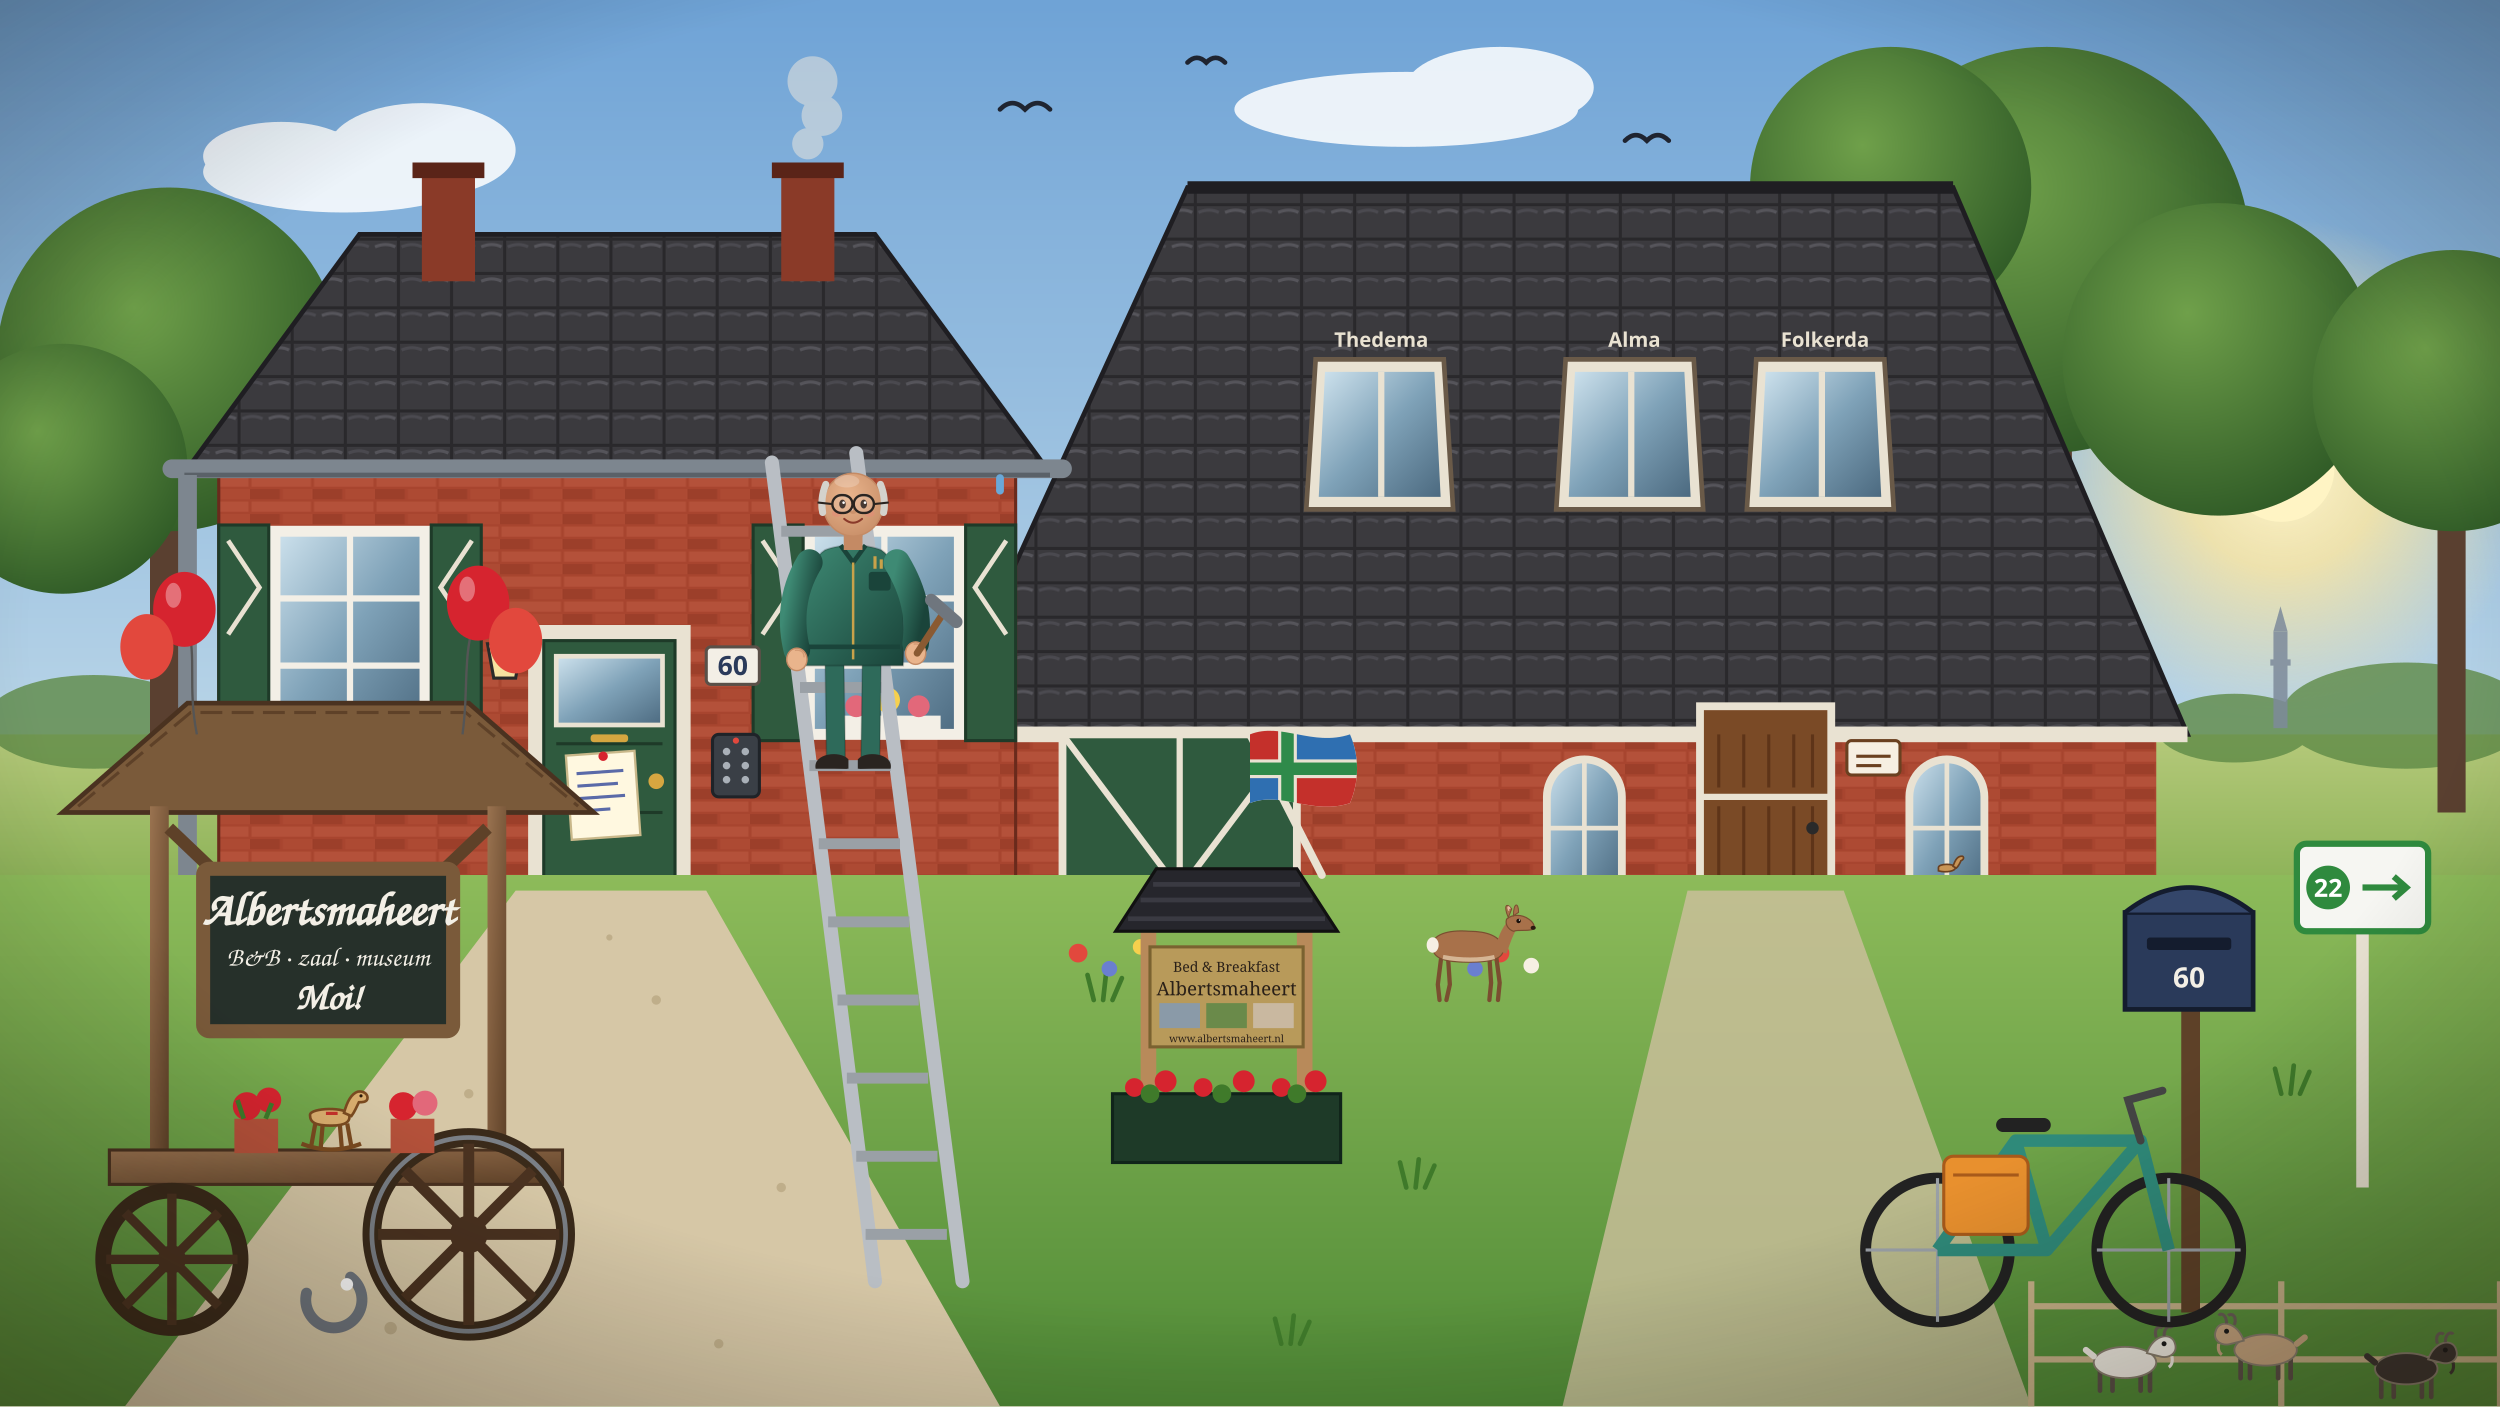
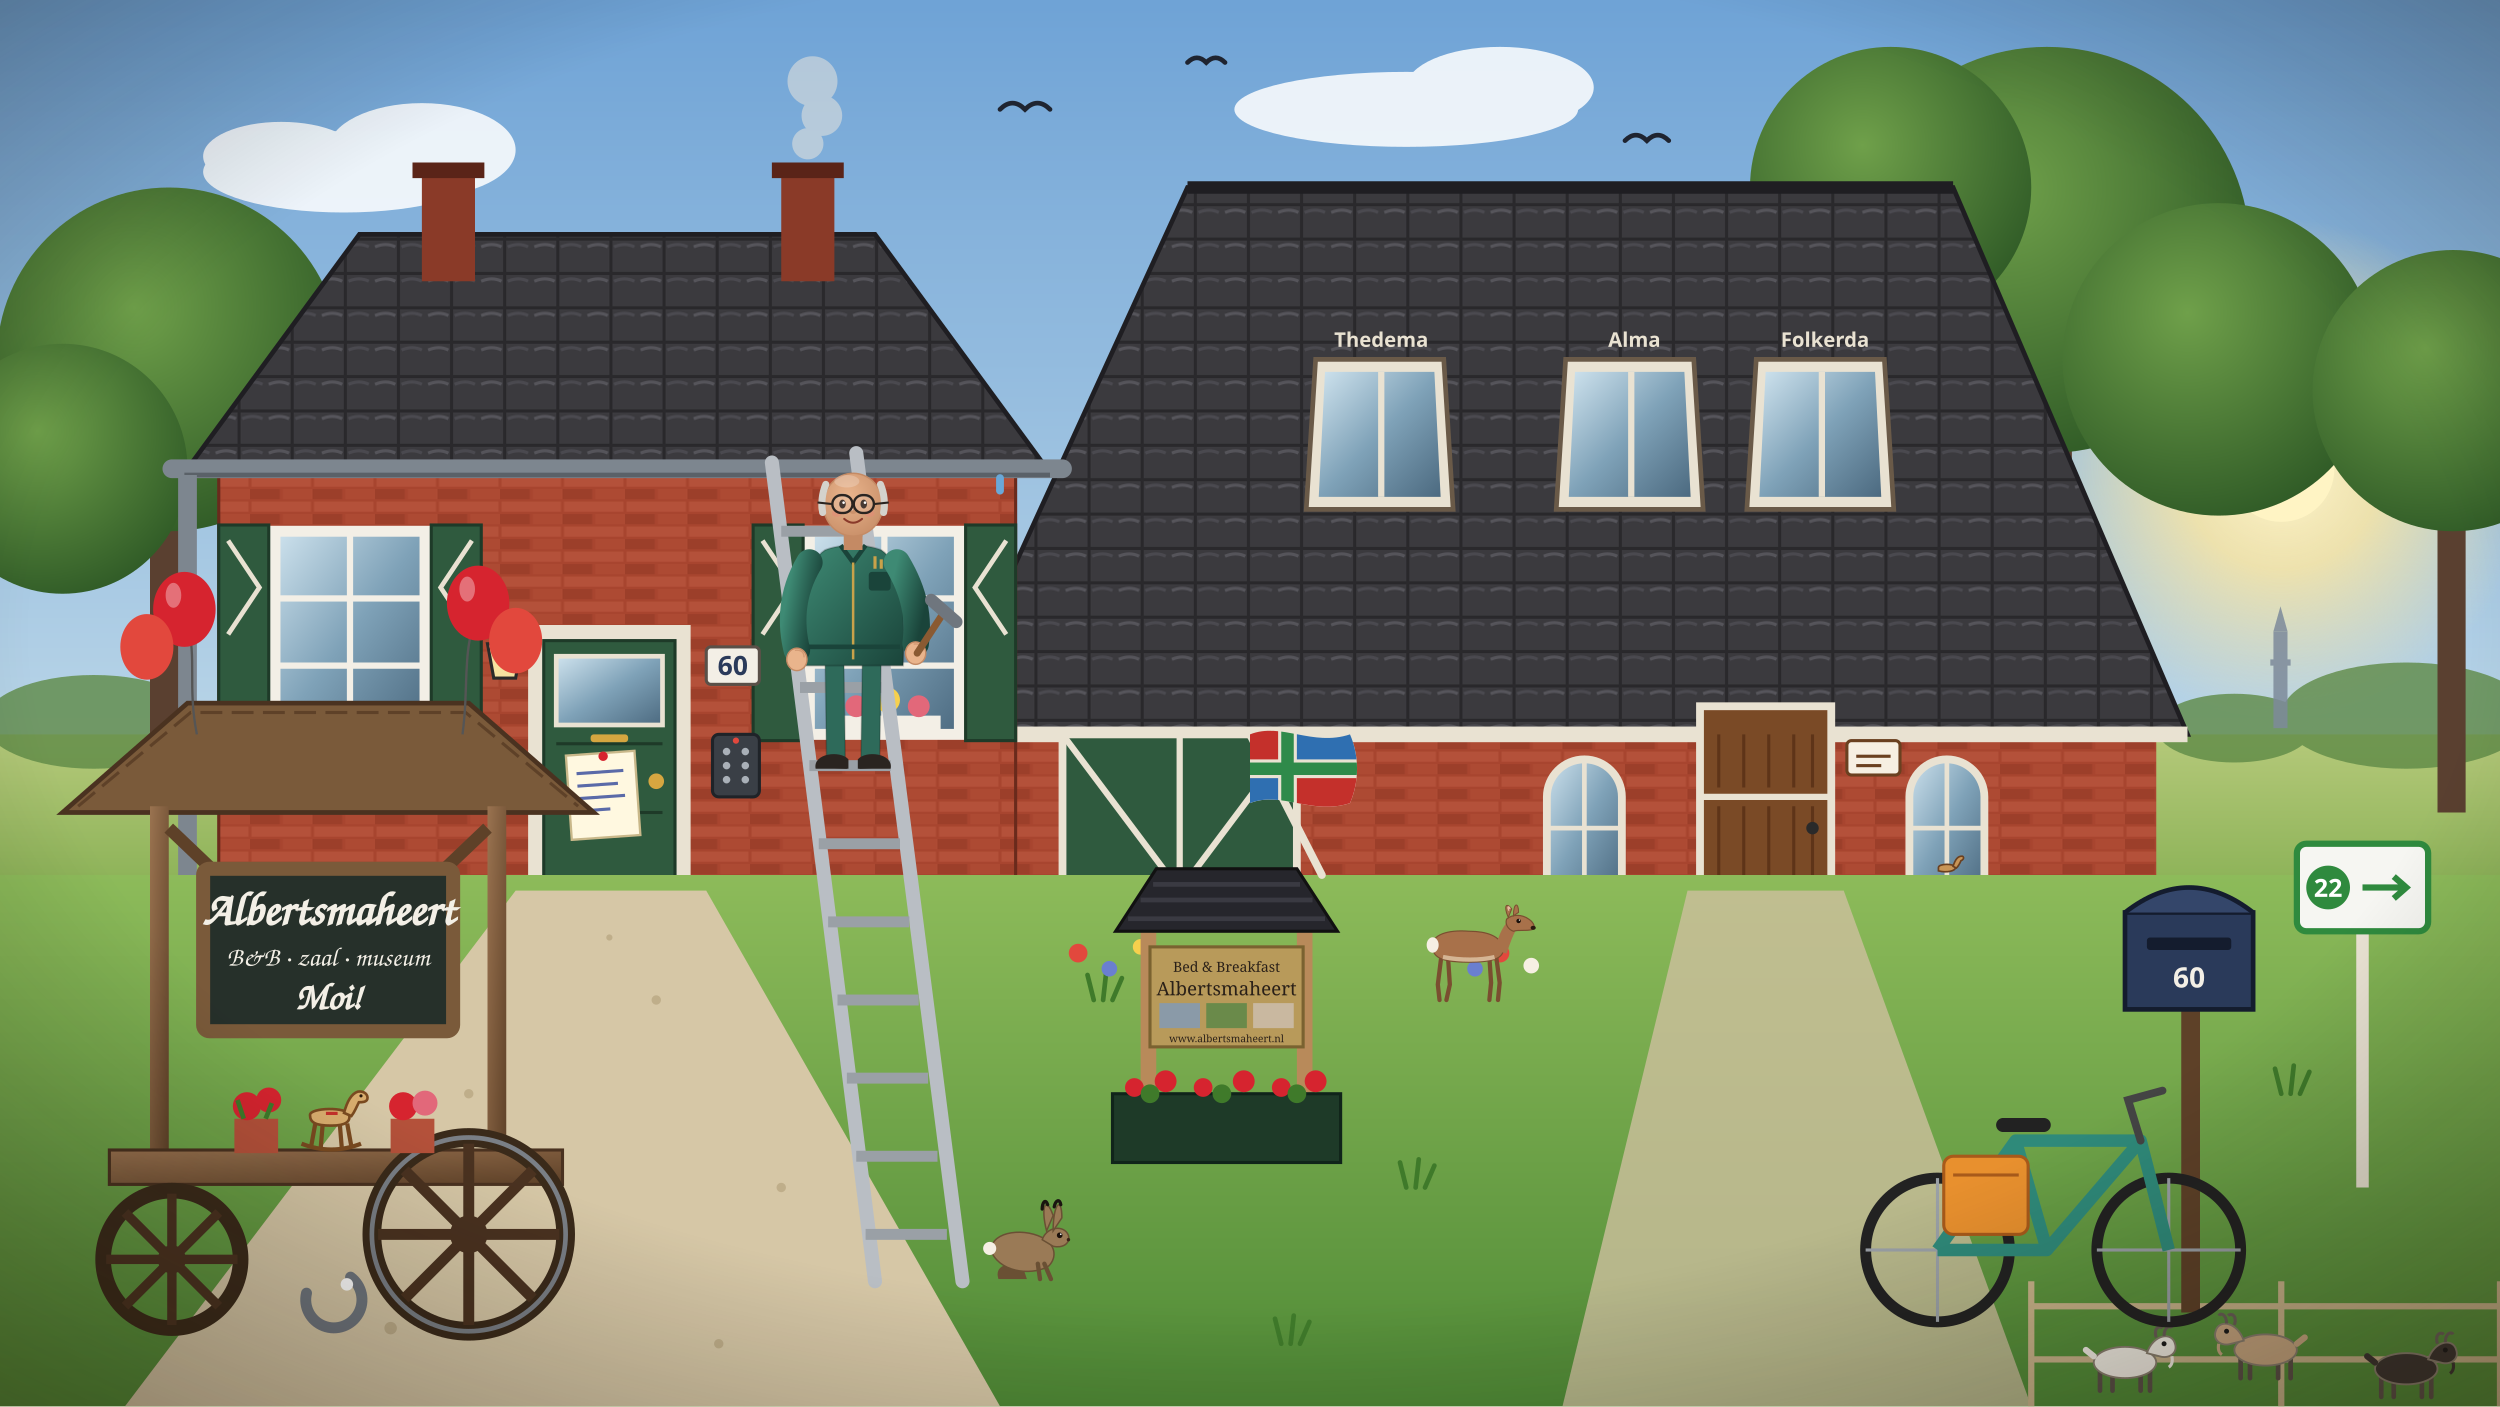
<svg xmlns="http://www.w3.org/2000/svg" class="scene" id="sc-erf" viewBox="0 0 1600 900" preserveAspectRatio="xMidYMid slice" aria-label="Het erf van de Albertsmaheert aan de Wolddijk">
  <defs>
    <linearGradient id="efSky" x1="0" y1="0" x2="0" y2="1">
      <stop offset="0" stop-color="#6fa3d6" />
      <stop offset=".55" stop-color="#bcd7e8" />
      <stop offset="1" stop-color="#f6dca8" />
    </linearGradient>
    <linearGradient id="efGrass" x1="0" y1="0" x2="0" y2="1">
      <stop offset="0" stop-color="#8dbb5a" />
      <stop offset="1" stop-color="#4f8a36" />
    </linearGradient>
    <linearGradient id="efField" x1="0" y1="0" x2="0" y2="1">
      <stop offset="0" stop-color="#b5c97a" />
      <stop offset="1" stop-color="#8fb45a" />
    </linearGradient>
    <pattern id="efBrick" width="40" height="16" patternUnits="userSpaceOnUse">
      <rect width="40" height="16" fill="#a8452f" />
      <rect x="1" y="1" width="38" height="6.5" fill="#b4513a" />
      <rect x="-19" y="9" width="38" height="6.5" fill="#9c3f2a" />
      <rect x="21" y="9" width="38" height="6.5" fill="#ad4a33" />
    </pattern>
    <pattern id="efTiles" width="34" height="22" patternUnits="userSpaceOnUse">
      <rect width="34" height="22" fill="#3b3a3e" />
      <path d="M0 21 H34 M17 0 V21" stroke="#2a292c" stroke-width="2" />
      <path d="M2 4 q7 -3 13 0" stroke="#55545a" stroke-width="2" fill="none" />
      <path d="M19 4 q7 -3 13 0" stroke="#4a494f" stroke-width="2" fill="none" />
    </pattern>
    <pattern id="efTilesRed" width="34" height="22" patternUnits="userSpaceOnUse">
      <rect width="34" height="22" fill="#8a3a28" />
      <path d="M0 21 H34 M17 0 V21" stroke="#6a2a1c" stroke-width="2" />
      <path d="M2 4 q7 -3 13 0" stroke="#a24a34" stroke-width="2" fill="none" />
    </pattern>
    <linearGradient id="efWood" x1="0" y1="0" x2="1" y2="1">
      <stop offset="0" stop-color="#9a7350" />
      <stop offset="1" stop-color="#5e4128" />
    </linearGradient>
    <linearGradient id="efGlass" x1="0" y1="0" x2="1" y2="1">
      <stop offset="0" stop-color="#cfe3ee" />
      <stop offset=".5" stop-color="#7fa2b8" />
      <stop offset="1" stop-color="#4c6a80" />
    </linearGradient>
    <radialGradient id="efSun" cx=".5" cy=".5" r=".5">
      <stop offset="0" stop-color="#fff6d0" />
      <stop offset=".4" stop-color="#ffe8a0" stop-opacity=".8" />
      <stop offset="1" stop-color="#ffe8a0" stop-opacity="0" />
    </radialGradient>
    <radialGradient id="efTree" cx=".4" cy=".35" r=".7">
      <stop offset="0" stop-color="#6fa04a" />
      <stop offset="1" stop-color="#2f5a26" />
    </radialGradient>
    <radialGradient id="efVign" cx=".5" cy=".45" r=".78">
      <stop offset=".62" stop-color="#000" stop-opacity="0" />
      <stop offset="1" stop-color="#2a1a08" stop-opacity=".45" />
    </radialGradient>
  </defs>
  <rect width="1600" height="900" fill="url(#efSky)" />
  <circle cx="1460" cy="300" r="160" fill="url(#efSun)" />
  <circle id="ef-zon" cx="1460" cy="300" r="34" fill="#fff4c4" />
  <g id="ef-wolken" class="ef-clouds" fill="#ffffff" opacity=".85">
    <g class="ef-cloud">
      <ellipse cx="220" cy="110" rx="90" ry="26" />
      <ellipse cx="270" cy="96" rx="60" ry="30" />
      <ellipse cx="180" cy="100" rx="50" ry="22" />
    </g>
    <g class="ef-cloud b">
      <ellipse cx="900" cy="70" rx="110" ry="24" />
      <ellipse cx="960" cy="56" rx="60" ry="26" />
    </g>
    <g class="ef-cloud c">
      <ellipse cx="1300" cy="150" rx="80" ry="18" />
      <ellipse cx="1340" cy="140" rx="46" ry="20" />
    </g>
  </g>
  <g class="ef-swallows" fill="none" stroke="#1f2430" stroke-width="3" stroke-linecap="round">
    <g transform="translate(640 70)">
      <path class="ef-sw" d="M0 0 q8 -8 16 0 q8 -8 16 0" />
    </g>
    <g transform="translate(760 40)">
      <path class="ef-sw b" d="M0 0 q6 -6 12 0 q6 -6 12 0" />
    </g>
    <g transform="translate(1040 90)">
      <path class="ef-sw c" d="M0 0 q7 -7 14 0 q7 -7 14 0" />
    </g>
  </g>
  <path d="M0 470 H1600 V560 H0Z" fill="url(#efField)" />
  <g fill="#5e8a46" opacity=".8">
    <ellipse cx="60" cy="462" rx="70" ry="30" />
    <ellipse cx="1540" cy="458" rx="80" ry="34" />
    <ellipse cx="1430" cy="466" rx="50" ry="22" />
  </g>
  <g id="ef-martini" fill="#7c8a9a" opacity=".85">
    <rect x="1455" y="404" width="9" height="62" />
    <rect x="1453" y="422" width="13" height="4" />
    <path d="M1455 404 l4.5 -16 l4.5 16z" />
  </g>
  <g id="ef-bomen" class="ef-trees">
    <rect x="96" y="250" width="22" height="260" fill="#5a4030" />
    <circle cx="108" cy="230" r="110" fill="url(#efTree)" />
    <circle cx="40" cy="300" r="80" fill="url(#efTree)" />
    <rect x="1300" y="150" width="26" height="370" fill="#5a4030" />
    <circle class="ef-leaf" cx="1310" cy="160" r="130" fill="url(#efTree)" />
    <circle class="ef-leaf b" cx="1420" cy="230" r="100" fill="url(#efTree)" />
    <circle class="ef-leaf" cx="1210" cy="120" r="90" fill="url(#efTree)" />
    <rect x="1560" y="250" width="18" height="270" fill="#5a4030" />
    <circle class="ef-leaf b" cx="1570" cy="250" r="90" fill="url(#efTree)" />
  </g>
  <g id="ef-barn">
    <path d="M600 470 L760 120 H1250 L1400 470Z" fill="url(#efTiles)" stroke="#1f1e22" stroke-width="3" />
    <path d="M760 120 H1250" stroke="#1f1e22" stroke-width="8" />
    <g>
      <path d="M842 230 h82 l6 96 h-94z" fill="#e9e2d2" stroke="#6a5a48" stroke-width="3" />
      <path d="M848 238 h70 l4 80 h-78z" fill="url(#efGlass)" />
      <path d="M884 238 v80" stroke="#e9e2d2" stroke-width="4" />
      <path d="M1002 230 h82 l6 96 h-94z" fill="#e9e2d2" stroke="#6a5a48" stroke-width="3" />
      <path d="M1008 238 h70 l4 80 h-78z" fill="url(#efGlass)" />
      <path d="M1044 238 v80" stroke="#e9e2d2" stroke-width="4" />
      <path d="M1124 230 h82 l6 96 h-94z" fill="#e9e2d2" stroke="#6a5a48" stroke-width="3" />
      <path d="M1130 238 h70 l4 80 h-78z" fill="url(#efGlass)" />
      <path d="M1166 238 v80" stroke="#e9e2d2" stroke-width="4" />
      <g font-family="Fredoka, sans-serif" font-size="13" font-weight="600" fill="#e9e2d2" text-anchor="middle">
        <text x="884" y="222">Thedema</text>
        <text x="1046" y="222">Alma</text>
        <text x="1168" y="222">Folkerda</text>
      </g>
    </g>
    <rect x="620" y="470" width="760" height="100" fill="url(#efBrick)" />
    <path d="M600 470 H1400" stroke="#e9e2d2" stroke-width="10" />
    <rect x="680" y="470" width="150" height="100" fill="#2f5a3e" stroke="#e9e2d2" stroke-width="5" />
    <path d="M755 470 v100 M680 470 L755 570 M830 470 L755 570" stroke="#e9e2d2" stroke-width="4" />
    <g id="ef-staldoor">
      <rect x="1088" y="452" width="84" height="118" fill="#7a4a26" stroke="#e9e2d2" stroke-width="5" />
      <path d="M1088 510 h84" stroke="#e9e2d2" stroke-width="4" />
      <path d="M1100 470 v34 M1116 470 v34 M1132 470 v34 M1148 470 v34 M1160 470 v34 M1100 516 v48 M1116 516 v48 M1132 516 v48 M1148 516 v48 M1160 516 v48" stroke="#5e3418" stroke-width="2" />
      <circle cx="1160" cy="530" r="4" fill="#2a2a2a" />
      <rect id="ef-horseshoe-door" x="1118" y="434" width="24" height="16" rx="3" fill="#e9e2d2" opacity="0" />
    </g>
    <g fill="url(#efGlass)" stroke="#e9e2d2" stroke-width="5">
      <path d="M990 570 v-60 a24 24 0 0 1 48 0 v60z" />
      <path d="M1222 570 v-60 a24 24 0 0 1 48 0 v60z" />
    </g>
    <g stroke="#e9e2d2" stroke-width="3" fill="none">
      <path d="M1014 486 v84 M990 530 h48 M1246 486 v84 M1222 530 h48" />
    </g>
    <g transform="translate(1246 566) scale(.18)" fill="#c99556" stroke="#6a4020" stroke-width="6">
      <path d="M-50 -6 Q0 14 50 -6" fill="none" />
      <path d="M-30 -60 C-30 -74 26 -76 30 -60 C32 -48 0 -40 -30 -48Z" />
      <path d="M22 -64 C30 -90 40 -102 56 -100 C64 -94 56 -86 50 -84 C46 -74 40 -64 34 -58Z" />
    </g>
    <rect x="1182" y="474" width="34" height="22" rx="3" fill="#f6efe2" stroke="#6a4020" stroke-width="2" />
    <path d="M1188 484 h22 M1188 490 h16" stroke="#6a4020" stroke-width="2" />
  </g>
  <g id="ef-house">
    <path d="M120 300 L230 150 H560 L670 300Z" fill="url(#efTiles)" stroke="#1f1e22" stroke-width="3" />
    <rect x="270" y="110" width="34" height="70" fill="#8a3a28" />
    <rect x="264" y="104" width="46" height="10" fill="#5a2418" />
    <rect x="500" y="110" width="34" height="70" fill="#8a3a28" />
    <rect x="494" y="104" width="46" height="10" fill="#5a2418" />
    <g class="ef-smoke" fill="#e8e4dc" opacity=".55">
      <circle cx="517" cy="92" r="10" />
      <circle cx="526" cy="74" r="13" />
      <circle cx="520" cy="52" r="16" />
    </g>
    <rect x="140" y="300" width="510" height="270" fill="url(#efBrick)" stroke="#6a2a1c" stroke-width="2" />
    <path id="ef-goot" d="M110 300 H680" stroke="#7d868f" stroke-width="12" stroke-linecap="round" />
    <path d="M118 304 H672" stroke="#5a6168" stroke-width="3" />
    <rect x="114" y="304" width="12" height="266" fill="#7d868f" />
    <path id="ef-drip" class="ef-drip" d="M640 306 v8" stroke="#6aa8d8" stroke-width="5" stroke-linecap="round" />
    <g>
      <g fill="url(#efGlass)" stroke="#f3efe6" stroke-width="7">
        <rect x="176" y="340" width="96" height="130" />
        <rect x="518" y="340" width="96" height="130" />
      </g>
      <g stroke="#f3efe6" stroke-width="4">
        <path d="M224 340 v130 M176 383 h96 M176 426 h96 M566 340 v130 M518 383 h96 M518 426 h96" />
      </g>
      <g id="ef-luiken" fill="#2f5a3e" stroke="#1e3a28" stroke-width="2">
        <rect x="140" y="336" width="32" height="138" />
        <rect x="276" y="336" width="32" height="138" />
        <rect x="482" y="336" width="32" height="138" />
        <rect x="618" y="336" width="32" height="138" />
      </g>
      <g fill="none" stroke="#e9e2d2" stroke-width="3">
        <path d="M146 346 l20 30 l-20 30 M302 346 l-20 30 l20 30 M488 346 l20 30 l-20 30 M644 346 l-20 30 l20 30" />
      </g>
      <g>
        <rect x="530" y="458" width="72" height="12" fill="#f3efe6" />
        <circle cx="548" cy="452" r="7" fill="#e2687a" />
        <circle cx="568" cy="448" r="8" fill="#f6d04d" />
        <circle cx="588" cy="452" r="7" fill="#e2687a" />
      </g>
    </g>
    <rect x="338" y="400" width="104" height="170" fill="#e9e2d2" />
    <rect id="ef-door" x="348" y="410" width="84" height="160" fill="#2f5a3e" stroke="#1e3a28" stroke-width="2" />
    <rect x="356" y="420" width="68" height="44" fill="url(#efGlass)" stroke="#e9e2d2" stroke-width="3" />
    <path d="M356 476 h68 M356 520 h68" stroke="#1e3a28" stroke-width="2" />
    <circle cx="420" cy="500" r="5" fill="#d6a640" />
    <rect x="378" y="470" width="24" height="5" rx="2" fill="#d6a640" />
    <g id="ef-note" class="ef-note">
      <rect x="364" y="482" width="44" height="54" fill="#fff8e0" stroke="#c9b88a" stroke-width="1.5" transform="rotate(-4 386 509)" />
      <path d="M370 494 h30 M370 502 h26 M370 510 h30 M370 518 h20" stroke="#5a6aa8" stroke-width="2" transform="rotate(-4 386 509)" />
      <circle cx="386" cy="484" r="3" fill="#d6242f" />
    </g>
    <rect x="452" y="414" width="34" height="24" rx="3" fill="#f3efe6" stroke="#5a5048" stroke-width="2" />
    <text x="469" y="432" text-anchor="middle" font-family="Fredoka, sans-serif" font-weight="700" font-size="17" fill="#2a3a5a">60</text>
    <g id="ef-kastje">
      <rect x="456" y="470" width="30" height="40" rx="4" fill="#3a3f46" stroke="#1f2328" stroke-width="2" />
      <g fill="#a9b0b8">
        <circle cx="465" cy="481" r="2.4" />
        <circle cx="477" cy="481" r="2.4" />
        <circle cx="465" cy="490" r="2.4" />
        <circle cx="477" cy="490" r="2.4" />
        <circle cx="465" cy="499" r="2.4" />
        <circle cx="477" cy="499" r="2.4" />
      </g>
      <circle id="ef-kastled" cx="471" cy="474" r="2" fill="#e2483d" />
    </g>
    <path d="M318 412 h10 v-6 h-10z" fill="#2a2a2a" />
    <path d="M312 412 h22 l-4 22 h-14z" fill="#f6e2a0" stroke="#2a2a2a" stroke-width="2" />
  </g>
  <path d="M0 560 H1600 V900 H0Z" fill="url(#efGrass)" />
  <path d="M330 570 L452 570 L640 900 L80 900Z" fill="#d6c7a6" />
  <g fill="#bfae8a">
    <circle cx="300" cy="700" r="3" />
    <circle cx="420" cy="640" r="3" />
    <circle cx="360" cy="800" r="4" />
    <circle cx="500" cy="760" r="3" />
    <circle cx="250" cy="850" r="4" />
    <circle cx="460" cy="860" r="3" />
    <circle cx="390" cy="600" r="2" />
  </g>
  <path d="M1080 570 L1180 570 L1300 900 L1000 900Z" fill="#cdbf9e" opacity=".8" />
  <g class="ef-grass" stroke="#3f7a2a" stroke-width="3" stroke-linecap="round" fill="none">
    <path d="M700 640 l-4 -16 M706 640 l2 -18 M712 640 l6 -14" />
    <path d="M900 760 l-4 -16 M906 760 l2 -18 M912 760 l6 -14" />
    <path d="M1460 700 l-4 -16 M1466 700 l2 -18 M1472 700 l6 -14" />
    <path d="M820 860 l-4 -16 M826 860 l2 -18 M832 860 l6 -14" />
  </g>
  <g>
    <circle cx="690" cy="610" r="6" fill="#e2483d" />
    <circle cx="710" cy="620" r="5" fill="#6a7fd0" />
    <circle cx="730" cy="606" r="5" fill="#f6d04d" />
    <circle cx="960" cy="610" r="6" fill="#e2483d" />
    <circle cx="980" cy="618" r="5" fill="#f6efe2" />
    <circle cx="944" cy="620" r="5" fill="#6a7fd0" />
  </g>
  <g id="ef-bnbbord">
    <path d="M846 560 L800 470" stroke="#e9e2d2" stroke-width="5" stroke-linecap="round" />
    <g class="ef-flag" transform="translate(800 470)">
      <clipPath id="efFlagClip">
        <path d="M0 0 C20 -8 40 8 64 0 C70 14 70 30 64 44 C40 52 20 36 0 44Z" />
      </clipPath>
      <g clip-path="url(#efFlagClip)">
        <rect x="0" y="-10" width="70" height="60" fill="#e9e2d2" />
        <rect x="0" y="-10" width="18" height="26" fill="#c4302b" />
        <rect x="30" y="-10" width="40" height="26" fill="#2f6fb1" />
        <rect x="0" y="28" width="18" height="24" fill="#2f6fb1" />
        <rect x="30" y="28" width="40" height="24" fill="#c4302b" />
        <rect x="20" y="-10" width="8" height="62" fill="#2f8a4a" />
        <rect x="0" y="18" width="70" height="8" fill="#2f8a4a" />
      </g>
    </g>
    <rect x="730" y="590" width="10" height="130" fill="#b88a5a" />
    <rect x="830" y="590" width="10" height="130" fill="#b88a5a" />
    <path d="M714 596 L740 556 H830 L856 596Z" fill="#26262c" stroke="#111" stroke-width="2" />
    <path d="M722 588 h126 M730 576 h110 M738 566 h94" stroke="#3a3a42" stroke-width="3" />
    <rect x="736" y="606" width="98" height="64" fill="#b89a5a" stroke="#7a6230" stroke-width="2" />
    <text x="785" y="622" text-anchor="middle" font-family="Georgia, serif" font-size="9" fill="#2a2018">Bed &amp; Breakfast</text>
    <text x="785" y="637" text-anchor="middle" font-family="Georgia, serif" font-size="12" fill="#2a2018">Albertsmaheert</text>
    <g>
      <rect x="742" y="642" width="26" height="16" fill="#8a9aa8" />
      <rect x="772" y="642" width="26" height="16" fill="#6a8a4a" />
      <rect x="802" y="642" width="26" height="16" fill="#c9b8a0" />
    </g>
    <text x="785" y="667" text-anchor="middle" font-family="Georgia, serif" font-size="6.5" fill="#2a2018">www.albertsmaheert.nl</text>
    <rect x="712" y="700" width="146" height="44" fill="#1e3a28" stroke="#10241a" stroke-width="2" />
    <g fill="#d6242f">
      <circle cx="726" cy="696" r="6" />
      <circle cx="746" cy="692" r="7" />
      <circle cx="770" cy="696" r="6" />
      <circle cx="796" cy="692" r="7" />
      <circle cx="820" cy="696" r="6" />
      <circle cx="842" cy="692" r="7" />
    </g>
    <g fill="#3f7a2a">
      <circle cx="736" cy="700" r="6" />
      <circle cx="782" cy="700" r="6" />
      <circle cx="830" cy="700" r="6" />
    </g>
  </g>
  <g id="ef-geiten" class="ef-geiten">
    <path d="M1300 900 V820 M1460 900 V820 M1600 900 V820 M1300 836 H1600 M1300 870 H1600" stroke="#c9b48a" stroke-width="4" />
    <g transform="translate(1360 880) scale(1 1)">
      <path d="M-16 -4 v14 M-8 -2 v12 M10 -2 v12 M16 -4 v14" stroke="#5a5048" stroke-width="3" stroke-linecap="round" />
      <ellipse cx="0" cy="-8" rx="20" ry="10" fill="#f4f0e6" stroke="#8a8070" stroke-width="1.2" />
      <path d="M-20 -12 l-5 -4" stroke="#f4f0e6" stroke-width="4" stroke-linecap="round" />
      <g class="ef-goathead">
        <path d="M14 -14 C18 -26 30 -28 32 -20 C34 -14 28 -10 22 -12Z" fill="#f4f0e6" stroke="#8a8070" stroke-width="1.2" />
        <path d="M20 -24 c-2 -6 2 -8 4 -6 M25 -25 c0 -6 4 -7 5 -5" stroke="#6a6058" stroke-width="2" fill="none" />
        <circle cx="25" cy="-20" r="1.6" fill="#1a1a1a" />
        <path d="M30 -12 q1 5 -2 7" stroke="#f4f0e6" stroke-width="2" fill="none" />
      </g>
    </g>
    <g transform="translate(1450 872) scale(-1 1)">
      <path d="M-16 -4 v14 M-8 -2 v12 M10 -2 v12 M16 -4 v14" stroke="#5a5048" stroke-width="3" stroke-linecap="round" />
      <ellipse cx="0" cy="-8" rx="20" ry="10" fill="#c9a882" stroke="#8a8070" stroke-width="1.2" />
      <path d="M-20 -12 l-5 -4" stroke="#c9a882" stroke-width="4" stroke-linecap="round" />
      <g class="ef-goathead">
        <path d="M14 -14 C18 -26 30 -28 32 -20 C34 -14 28 -10 22 -12Z" fill="#c9a882" stroke="#8a8070" stroke-width="1.2" />
        <path d="M20 -24 c-2 -6 2 -8 4 -6 M25 -25 c0 -6 4 -7 5 -5" stroke="#6a6058" stroke-width="2" fill="none" />
        <circle cx="25" cy="-20" r="1.6" fill="#1a1a1a" />
        <path d="M30 -12 q1 5 -2 7" stroke="#c9a882" stroke-width="2" fill="none" />
      </g>
    </g>
    <g transform="translate(1540 884) scale(1 1)">
      <path d="M-16 -4 v14 M-8 -2 v12 M10 -2 v12 M16 -4 v14" stroke="#5a5048" stroke-width="3" stroke-linecap="round" />
      <ellipse cx="0" cy="-8" rx="20" ry="10" fill="#3a3430" stroke="#8a8070" stroke-width="1.2" />
      <path d="M-20 -12 l-5 -4" stroke="#3a3430" stroke-width="4" stroke-linecap="round" />
      <g class="ef-goathead">
        <path d="M14 -14 C18 -26 30 -28 32 -20 C34 -14 28 -10 22 -12Z" fill="#3a3430" stroke="#8a8070" stroke-width="1.2" />
        <path d="M20 -24 c-2 -6 2 -8 4 -6 M25 -25 c0 -6 4 -7 5 -5" stroke="#6a6058" stroke-width="2" fill="none" />
        <circle cx="25" cy="-20" r="1.6" fill="#1a1a1a" />
        <path d="M30 -12 q1 5 -2 7" stroke="#3a3430" stroke-width="2" fill="none" />
      </g>
    </g>
  </g>
+   <g id="ef-haas">
+     <g class="ree-walk" style="--walk:240px;--dir:1;--walkt:14s">
+       <g class="haas-hop">
+         <g transform="translate(660 820)">
+           <g transform="translate(0 0) scale(0.7 0.7)">
+             <path d="M-30 -2 C-34 -14 -22 -18 -8 -14 L-4 -2Z" fill="#6a5034" />
+             <path d="M-36 -26 C-40 -44 -10 -50 10 -40 C22 -34 24 -22 16 -14 C4 -6 -26 -6 -36 -26Z" fill="#9a7a56" stroke="#6a5034" stroke-width="1.4" />
+             <circle cx="-38" cy="-30" r="6" fill="#f6efe4" />
+             <path d="M12 -16 L18 -2 M6 -16 L8 -2" stroke="#6a5034" stroke-width="4" stroke-linecap="round" />
+             <path d="M10 -38 C14 -50 30 -52 34 -42 C36 -34 28 -30 20 -32Z" fill="#9a7a56" stroke="#6a5034" stroke-width="1.4" />
+             <path d="M14 -46 C8 -70 14 -78 20 -60Z M20 -46 C20 -72 28 -78 28 -58Z" fill="#9a7a56" stroke="#6a5034" stroke-width="1.4" />
+             <path d="M10 -66 C10 -72 13 -76 15 -70 M21 -68 C22 -74 26 -76 27 -70" stroke="#1a1410" stroke-width="3" fill="none" stroke-linecap="round" />
+             <circle cx="26" cy="-42" r="2.6" fill="#1a100a" />
+             <circle cx="27" cy="-43" r=".8" fill="#fff" />
+             <circle cx="34" cy="-38" r="1.6" fill="#3a2418" />
+           </g>
+         </g>
+       </g>
+     </g>
+   </g>
  <g id="ef-ree" class="ef-ree">
    <g class="ree-walk walking" style="--walk:180px;--walkt:26s">
      <g transform="translate(940 640)">
        <g transform="translate(0 0) scale(0.55 0.55)">
          <path class="rleg a" d="M-32 -50 L-36 -18 L-34 0" stroke="#7a4e30" stroke-width="5" fill="none" stroke-linecap="round" />
          <path class="rleg b" d="M-24 -48 L-22 -18 L-26 0" stroke="#7a4e30" stroke-width="5" fill="none" stroke-linecap="round" />
          <path class="rleg b" d="M24 -50 L26 -20 L24 0" stroke="#7a4e30" stroke-width="5" fill="none" stroke-linecap="round" />
          <path class="rleg a" d="M32 -50 L36 -20 L34 0" stroke="#7a4e30" stroke-width="5" fill="none" stroke-linecap="round" />
          <path d="M-42 -62 C-44 -76 -24 -82 0 -80 C22 -80 36 -74 40 -62 C42 -50 32 -44 0 -44 C-28 -44 -42 -48 -42 -62Z" fill="#a8714a" stroke="#7a4e30" stroke-width="1.4" />
          <path d="M-30 -50 C-10 -46 14 -46 30 -50" stroke="#e8d2b4" stroke-width="5" fill="none" opacity=".7" />
          <ellipse cx="-42" cy="-64" rx="7" ry="9" fill="#f6efe4" />
          <g id="ef-reehead">
            <g>
              <path d="M30 -58 C34 -72 38 -84 46 -92 L58 -86 C52 -78 48 -66 44 -54Z" fill="#a8714a" />
              <path d="M44 -94 C50 -100 62 -100 70 -94 C76 -90 78 -84 74 -82 C66 -80 58 -82 52 -80 C46 -82 42 -88 44 -94Z" fill="#a8714a" stroke="#7a4e30" stroke-width="1.4" />
              <ellipse cx="75" cy="-84" rx="3" ry="2.4" fill="#2a1a10" />
              <circle cx="58" cy="-92" r="2.6" fill="#1a100a" />
              <circle cx="59" cy="-93" r=".8" fill="#fff" />
              <path d="M46 -96 C40 -110 44 -114 50 -106Z M52 -98 C52 -114 58 -114 58 -102Z" fill="#a8714a" stroke="#7a4e30" stroke-width="1.2" />
              <path d="M47 -104 C45 -108 46 -110 48 -106" stroke="#e8b8a0" stroke-width="2" />
            </g>
          </g>
        </g>
      </g>
    </g>
  </g>
  <g id="ef-ladder">
    <path d="M494 296 L560 820 M548 290 L616 820" stroke="#b9bec4" stroke-width="9" stroke-linecap="round" />
    <path d="M500 340 h52 M506 390 h52 M512 440 h52 M518 490 h52 M524 540 h52 M530 590 h52 M536 640 h52 M542 690 h52 M548 740 h52 M554 790 h52" stroke="#9aa0a6" stroke-width="7" />
  </g>
  <g id="ef-roelof">
    <g transform="translate(546 492)">
      <g transform="translate(0 0) scale(1.0 1.0)">
        <defs>
          <linearGradient id="efRKiel" x1="0" y1="0" x2="1" y2="1">
            <stop offset="0" stop-color="#3e8a74" />
            <stop offset="1" stop-color="#1a443a" />
          </linearGradient>
        </defs>
        <path d="M-18 -76 L-17 -4 L-5 -4 L-6 -76Z M18 -76 L17 -4 L5 -4 L6 -76Z" fill="#2e6a5a" stroke="#00000030" stroke-width="1" />
        <path d="M-21 -1 C-21 -9 -6 -10 -4 -6 L-4 0 Z M21 -1 C21 -9 6 -10 4 -6 L4 0 Z" fill="#2a2420" />
        <path d="M-24 0 C-26 -10 -8 -12 -3 -6 L-3 0Z M24 0 C26 -10 8 -12 3 -6 L3 0Z" fill="#2a2420" />
        <path d="M-32 -66 C-34 -110 -30 -132 -18 -140 C-8 -144 8 -144 18 -140 C30 -132 34 -110 32 -66Z" fill="url(#efRKiel)" stroke="#00000030" stroke-width="1.2" />
        <path d="M-8 -143 L0 -132 L8 -143" stroke="#1a443a" stroke-width="3" fill="none" />
        <path d="M0 -132 V-70" stroke="#c9a24a" stroke-width="1.6" />
        <rect x="10" y="-126" width="14" height="12" rx="2" fill="#1a443a" />
        <path d="M14 -128 v-8 M18 -128 v-6" stroke="#c9a24a" stroke-width="2" />
        <path d="M-30 -78 h60" stroke="#1a443a" stroke-width="3" />
        <path d="M-28 -132 C-40 -112 -40 -92 -36 -76" stroke="url(#efRKiel)" stroke-width="17" fill="none" stroke-linecap="round" />
        <ellipse cx="-36" cy="-70" rx="6.5" ry="7.2" fill="#e9b48c" stroke="#c48a64" stroke-width="0.91" />
        <path d="M-37.3 -75.8 q5.9 -0.7 5.9 4.5" stroke="#c48a64" stroke-width="0.91" fill="none" opacity=".6" />
        <g id="ef-arm">
          <path d="M28 -132 C40 -112 42 -96 40 -80" stroke="url(#efRKiel)" stroke-width="17" fill="none" stroke-linecap="round" />
          <ellipse cx="40" cy="-74" rx="6.5" ry="7.2" fill="#e9b48c" stroke="#c48a64" stroke-width="0.91" />
          <path d="M38.7 -79.8 q5.9 -0.7 5.9 4.5" stroke="#c48a64" stroke-width="0.91" fill="none" opacity=".6" />
          <path d="M41 -74 L58 -100" stroke="#8a5a32" stroke-width="4.5" stroke-linecap="round" />
          <path d="M50 -108 L66 -94" stroke="#6f767e" stroke-width="8" stroke-linecap="round" />
        </g>
        <rect x="-6" y="-152" width="12" height="12" fill="#c48a64" />
        <defs>
          <radialGradient id="efRSk" cx="0.42" cy="0.35" r="0.8">
            <stop offset="0" stop-color="#e9b48c" />
            <stop offset="1" stop-color="#c48a64" />
          </radialGradient>
        </defs>
        <ellipse cx="-18.1" cy="-167.5" rx="3.8" ry="4.9" fill="#e9b48c" stroke="#c48a64" stroke-width="0.95" />
        <ellipse cx="18.1" cy="-167.5" rx="3.8" ry="4.9" fill="#e9b48c" stroke="#c48a64" stroke-width="0.95" />
        <ellipse cx="0" cy="-169" rx="19" ry="20.1" fill="url(#efRSk)" stroke="#c48a64" stroke-width="0.95" />
        <ellipse cx="-6.8" cy="-169.4" rx="2.09" ry="2.85" fill="#2a1b14" />
        <circle cx="-6.1" cy="-170.3" r="0.85" fill="#fff" />
        <path d="M-9.9 -174.5 q3.0 -1.9 6.1 0.4" stroke="#9a968e" stroke-width="1.52" fill="none" stroke-linecap="round" />
        <ellipse cx="6.8" cy="-169.4" rx="2.09" ry="2.85" fill="#2a1b14" />
        <circle cx="7.6" cy="-170.3" r="0.85" fill="#fff" />
        <path d="M3.8 -174.5 q3.0 -1.9 6.1 0.4" stroke="#9a968e" stroke-width="1.52" fill="none" stroke-linecap="round" />
        <ellipse cx="-10.5" cy="-163.3" rx="3.2" ry="2.1" fill="#e48a76" opacity=".55" />
        <ellipse cx="10.5" cy="-163.3" rx="3.2" ry="2.1" fill="#e48a76" opacity=".55" />
        <ellipse cx="0" cy="-165.2" rx="2.7" ry="2.1" fill="#c48a64" opacity=".7" />
        <circle cx="-0.8" cy="-166.0" r="0.76" fill="#fff" opacity=".6" />
        <path d="M-5.7 -159.9 q5.7 4.9 11.4 0" stroke="#8a3a2a" stroke-width="1.33" fill="none" stroke-linecap="round" />
        <ellipse cx="-4" cy="-184" rx="8" ry="4" fill="#fff" opacity=".22" />
        <path d="M-17.5 -182 C-20 -176 -20.5 -170 -19.5 -164 M17.5 -182 C20 -176 20.5 -170 19.5 -164" stroke="#d4d2cc" stroke-width="4.5" fill="none" stroke-linecap="round" />
        <g fill="#ffffff22" stroke="#2a2420" stroke-width="1.52">
          <rect x="-13.3" y="-175.1" width="12.9" height="11.4" rx="5.7" />
          <rect x="0.4" y="-175.1" width="12.9" height="11.4" rx="5.7" />
        </g>
        <path d="M-0.4 -169.4 q0.4 -1.5 0.8 0 M-13.3 -169.4 l-9.5 -1.0 M13.3 -169.4 l9.5 -1.0" stroke="#2a2420" stroke-width="1.33" fill="none" />
      </g>
    </g>
  </g>
  <g id="ef-wagen">
    <path d="M40 520 L120 450 H300 L380 520Z" fill="#7a5a3a" stroke="#4a3220" stroke-width="3" />
    <path d="M50 516 L122 456 H298 L370 516" fill="none" stroke="#5e4128" stroke-width="2" stroke-dasharray="14 6" />
    <rect x="96" y="516" width="12" height="230" fill="url(#efWood)" />
    <rect x="312" y="516" width="12" height="230" fill="url(#efWood)" />
    <path d="M108 530 L150 570 M312 530 L270 570" stroke="#5e4128" stroke-width="8" />
    <rect x="130" y="556" width="160" height="104" rx="4" fill="#26302a" stroke="#7a5a3a" stroke-width="9" />
    <g id="ef-chalk" font-family="Caveat, cursive" fill="#f3efe6" text-anchor="middle">
      <text x="210" y="592" font-size="30" font-weight="700">Albertsmaheert</text>
      <text x="210" y="618" font-size="17">B&amp;B · zaal · museum</text>
      <text id="ef-chalkmoi" x="210" y="646" font-size="24" font-weight="700">Moi!</text>
    </g>
    <rect x="70" y="736" width="290" height="22" fill="url(#efWood)" stroke="#4a3220" stroke-width="2" />
    <g id="ef-wheel" class="ef-wheel">
      <circle cx="300" cy="790" r="62" fill="none" stroke="#3a2a1a" stroke-width="12" />
      <circle cx="300" cy="790" r="62" fill="none" stroke="#7a7f86" stroke-width="3" />
      <g stroke="#4a3220" stroke-width="7">
        <path d="M300 732 V848 M242 790 H358 M259 749 L341 831 M341 749 L259 831" />
      </g>
      <circle cx="300" cy="790" r="12" fill="#4a3220" />
    </g>
    <g>
      <circle cx="110" cy="806" r="44" fill="none" stroke="#3a2a1a" stroke-width="10" />
      <g stroke="#4a3220" stroke-width="6">
        <path d="M110 764 V848 M68 806 H152 M80 776 L140 836 M140 776 L80 836" />
      </g>
      <circle cx="110" cy="806" r="9" fill="#4a3220" />
    </g>
    <g id="ef-balloons">
      <path d="M126 470 C120 440 126 420 120 400 M296 470 C300 440 296 420 304 396" stroke="#555" stroke-width="1.5" fill="none" />
      <g class="ef-ball">
        <ellipse cx="118" cy="390" rx="20" ry="24" fill="#d6242f" />
        <ellipse cx="111" cy="381" rx="5" ry="8" fill="#fff" opacity=".35" />
      </g>
      <g class="ef-ball b">
        <ellipse cx="94" cy="414" rx="17" ry="21" fill="#e2483d" />
      </g>
      <g class="ef-ball">
        <ellipse cx="306" cy="386" rx="20" ry="24" fill="#d6242f" />
        <ellipse cx="299" cy="377" rx="5" ry="8" fill="#fff" opacity=".35" />
      </g>
      <g class="ef-ball b">
        <ellipse cx="330" cy="410" rx="17" ry="21" fill="#e2483d" />
      </g>
    </g>
    <g>
      <rect x="150" y="716" width="28" height="22" fill="#b4513a" />
      <circle cx="158" cy="708" r="9" fill="#d6242f" />
      <circle cx="172" cy="704" r="8" fill="#d6242f" />
      <path d="M156 716 l-4 -12 M170 716 l4 -10" stroke="#3f7a2a" stroke-width="3" />
    </g>
    <g>
      <rect x="250" y="716" width="28" height="22" fill="#b4513a" />
      <circle cx="258" cy="708" r="9" fill="#d6242f" />
      <circle cx="272" cy="706" r="8" fill="#e2687a" />
    </g>
    <g id="ef-paardje" class="ef-paardje" transform="translate(212 734) scale(.34)" fill="#d9ad6e" stroke="#7a4a20" stroke-width="5">
      <path d="M-56 -6 Q0 16 56 -6" fill="none" stroke-width="8" />
      <path d="M-30 -44 L-38 0 M-16 -44 L-20 4 M16 -44 L20 4 M30 -44 L38 0" stroke-width="8" />
      <path d="M-40 -60 C-40 -74 30 -76 34 -60 C36 -48 28 -40 0 -40 C-30 -40 -40 -46 -40 -60Z" />
      <path d="M24 -64 C30 -86 38 -100 50 -104 C62 -106 70 -98 68 -90 C66 -84 58 -84 52 -84 C48 -76 44 -66 38 -58Z" />
      <circle cx="56" cy="-96" r="3" fill="#2a1a0c" stroke="none" />
      <path d="M-10 -66 h22 v6 h-22z" fill="#c4302b" stroke="none" />
    </g>
  </g>
  <g id="ef-hoef" class="ef-glint">
    <path d="M198 838 a18 18 0 1 1 30 0" fill="none" stroke="#6f767e" stroke-width="7" stroke-linecap="round" transform="rotate(160 213 830)" />
    <circle class="ef-spark" cx="222" cy="822" r="4" fill="#fff" />
  </g>
  <g id="ef-post">
    <rect x="1396" y="640" width="12" height="200" fill="#5e4128" />
    <path d="M1360 584 h82 v62 h-82z" fill="#2a3a5a" stroke="#141c2e" stroke-width="3" />
    <path d="M1360 584 q41 -32 82 0" fill="#34466a" stroke="#141c2e" stroke-width="3" />
    <rect x="1374" y="600" width="54" height="8" rx="2" fill="#141c2e" />
    <text x="1401" y="632" text-anchor="middle" font-family="Fredoka, sans-serif" font-size="18" font-weight="700" fill="#f3efe6">60</text>
  </g>
  <g id="ef-fiets">
    <circle cx="1240" cy="800" r="46" fill="none" stroke="#222" stroke-width="7" />
    <circle cx="1388" cy="800" r="46" fill="none" stroke="#222" stroke-width="7" />
    <g stroke="#9aa0a6" stroke-width="2">
      <path d="M1240 754 V846 M1194 800 H1286 M1388 754 V846 M1342 800 H1434" />
    </g>
    <path d="M1240 800 L1290 730 L1370 730 L1388 800 M1290 730 L1310 800 L1370 730 M1310 800 L1240 800" stroke="#2f8a7a" stroke-width="8" fill="none" stroke-linejoin="round" />
    <path d="M1282 720 h26" stroke="#222" stroke-width="9" stroke-linecap="round" />
    <path d="M1370 730 L1362 704 l22 -6" stroke="#444" stroke-width="5" fill="none" stroke-linecap="round" />
    <rect x="1244" y="740" width="54" height="50" rx="6" fill="#e8902e" stroke="#a85a1a" stroke-width="2" />
    <path d="M1250 752 h42" stroke="#a85a1a" stroke-width="2" />
  </g>
  <g id="ef-knoop">
    <rect x="1508" y="560" width="8" height="200" fill="#e9e2d2" />
    <rect x="1470" y="540" width="84" height="56" rx="6" fill="#f6f6f2" stroke="#2f8a3e" stroke-width="4" />
    <circle cx="1490" cy="568" r="14" fill="#2f8a3e" />
    <text x="1490" y="574" text-anchor="middle" font-family="Fredoka, sans-serif" font-size="16" font-weight="700" fill="#fff">22</text>
    <path d="M1512 568 h28 m-8 -7 l8 7 l-8 7" stroke="#2f8a3e" stroke-width="4" fill="none" />
  </g>
  <rect width="1600" height="900" fill="url(#efVign)" pointer-events="none" />
  <g class="hits">
    <rect class="hit" data-hs="goot" data-label="De dakgoot" x="100" y="286" width="380" height="30" fill="transparent" />
    <rect class="hit" data-hs="roelof" data-label="Roelof, op de ladder" x="490" y="292" width="110" height="200" fill="transparent" />
    <rect class="hit" data-hs="ladder" data-label="De ladder" x="500" y="490" width="120" height="330" fill="transparent" />
    <rect class="hit" data-hs="voordeur" data-label="De voordeur" x="338" y="400" width="104" height="80" fill="transparent" />
    <rect class="hit" data-hs="briefje" data-label="Een briefje op de deur" x="356" y="480" width="64" height="62" fill="transparent" />
    <rect class="hit" data-hs="kastje" data-label="Het sleutelkastje" x="450" y="462" width="44" height="54" fill="transparent" />
    <rect class="hit" data-hs="huisnr" data-label="Het huisnummer" x="448" y="410" width="42" height="32" fill="transparent" />
    <rect class="hit" data-hs="ramen" data-label="De ramen van het voorhuis" x="170" y="334" width="110" height="140" fill="transparent" />
    <rect class="hit" data-hs="schoorsteen" data-label="De schoorsteen" x="494" y="96" width="46" height="84" fill="transparent" />
    <rect class="hit" data-hs="stal" data-label="De staldeur: de Paardenstal" x="1084" y="430" width="92" height="142" fill="transparent" />
    <rect class="hit" data-hs="dakramen" data-label="De dakramen van de hooizolder" x="836" y="210" width="380" height="120" fill="transparent" />
    <rect class="hit" data-hs="deeldeur" data-label="De grote deeldeuren" x="676" y="470" width="158" height="100" fill="transparent" />
    <rect class="hit" data-hs="stalraam" data-label="Een boograam met een hobbelpaardje" x="1218" y="480" width="56" height="92" fill="transparent" />
    <rect class="hit" data-hs="bord" data-label="Het welkomsbord" x="126" y="552" width="168" height="112" fill="transparent" />
    <rect class="hit" data-hs="ballon" data-label="Rode ballonnen" x="70" y="360" width="290" height="80" fill="transparent" />
    <rect class="hit" data-hs="wiel" data-label="Het wagenwiel" x="236" y="728" width="128" height="126" fill="transparent" />
    <rect class="hit" id="hit-hoef" data-hs="hoef" data-label="Iets glimt in het gras" x="186" y="806" width="52" height="46" fill="transparent" />
    <rect class="hit" id="hit-paardje" data-hs="paardje" data-label="Een houten hobbelpaardje" x="186" y="690" width="58" height="50" fill="transparent" />
    <rect class="hit" data-hs="brievenbus" data-label="De brievenbus" x="1356" y="560" width="92" height="90" fill="transparent" />
    <rect class="hit" data-hs="fiets" data-label="Jouw fiets" x="1190" y="696" width="160" height="152" fill="transparent" />
    <rect class="hit" data-hs="knoop" data-label="Een fietsknooppunt" x="1466" y="536" width="92" height="64" fill="transparent" />
    <rect class="hit" data-hs="martini" data-label="De Martinitoren in Groningen, 7,5 km verderop" x="1440" y="376" width="32" height="96" fill="transparent" />
    <rect class="hit" data-hs="bnbbord" data-label="Het bord van de B&amp;B, met de Groninger vlag" x="706" y="460" width="160" height="290" fill="transparent" />
    <rect class="hit" data-hs="geiten" data-label="Geitjes in het veld" x="1310" y="840" width="290" height="60" fill="transparent" />
+     <rect class="hit" data-hs="haas" data-label="Een haas die over het gras huppelt" x="630" y="770" width="320" height="64" fill="transparent" />
    <rect class="hit" id="hit-ree" data-hs="ree" data-label="Een ree, die rustig over het erf loopt" x="900" y="576" width="250" height="66" fill="transparent" />
    <rect class="hit" data-hs="bomen" data-label="De grote bomen achter de boerderij" x="0" y="130" width="140" height="300" fill="transparent" />
    <rect class="hit" data-hs="bomen" data-label="De grote bomen achter de boerderij" x="1260" y="40" width="340" height="180" fill="transparent" />
    <rect class="hit" data-hs="wolk" data-label="Een wolk" x="120" y="70" width="200" height="70" fill="transparent" />
    <rect class="hit" data-hs="wolk" data-label="Een wolk" x="800" y="40" width="220" height="50" fill="transparent" />
    <rect class="hit" data-hs="zon" data-label="De avondzon" x="1420" y="260" width="80" height="80" fill="transparent" />
    <rect class="hit" data-hs="zwaluw" data-label="Zwaluwen" x="600" y="20" width="560" height="80" fill="transparent" />
  </g>
</svg>
